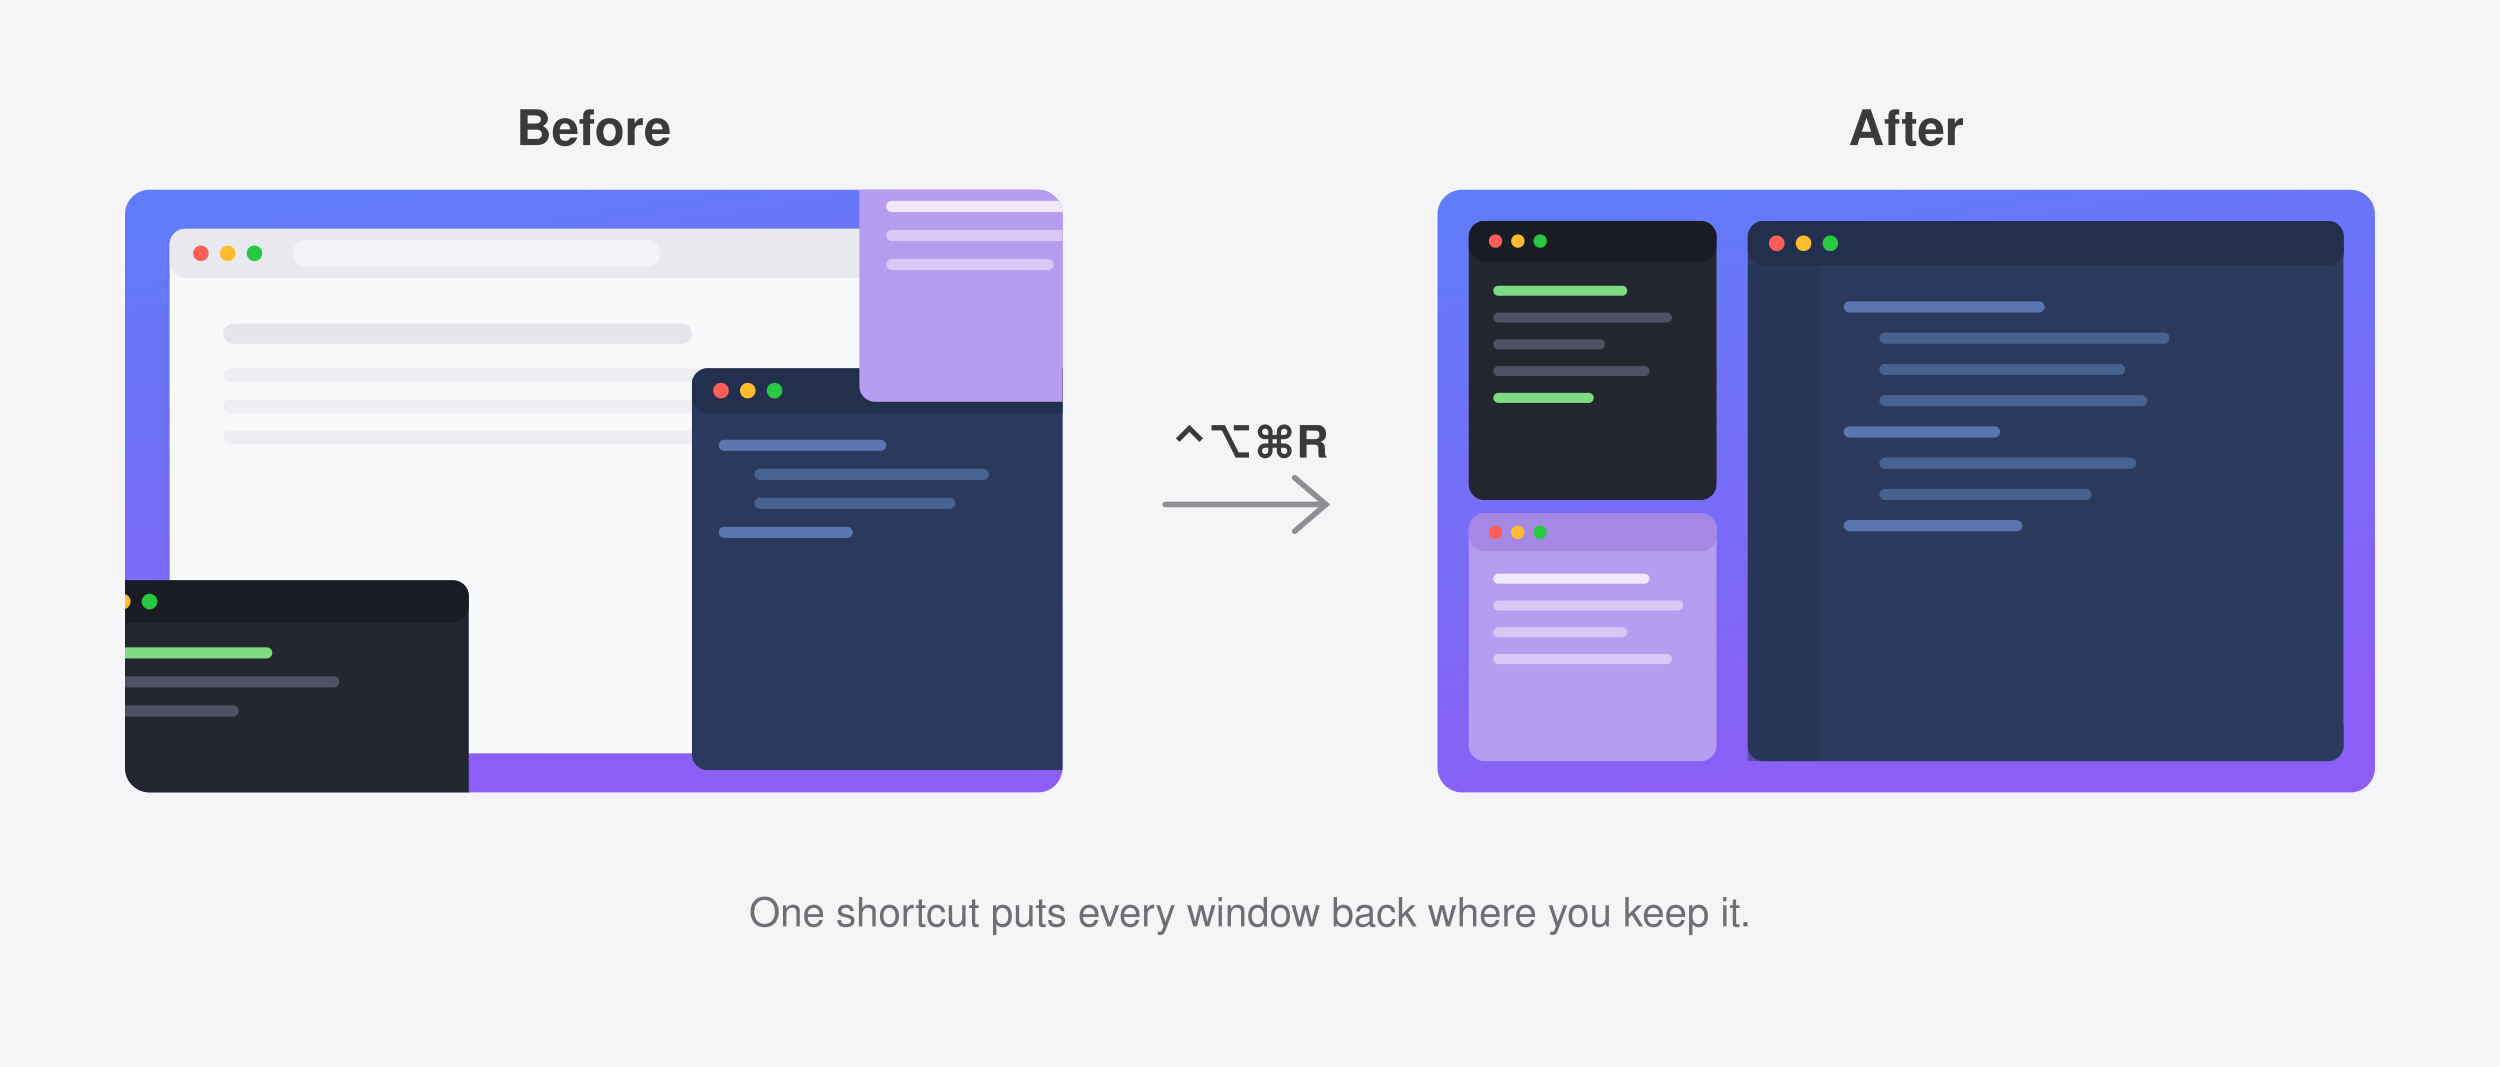
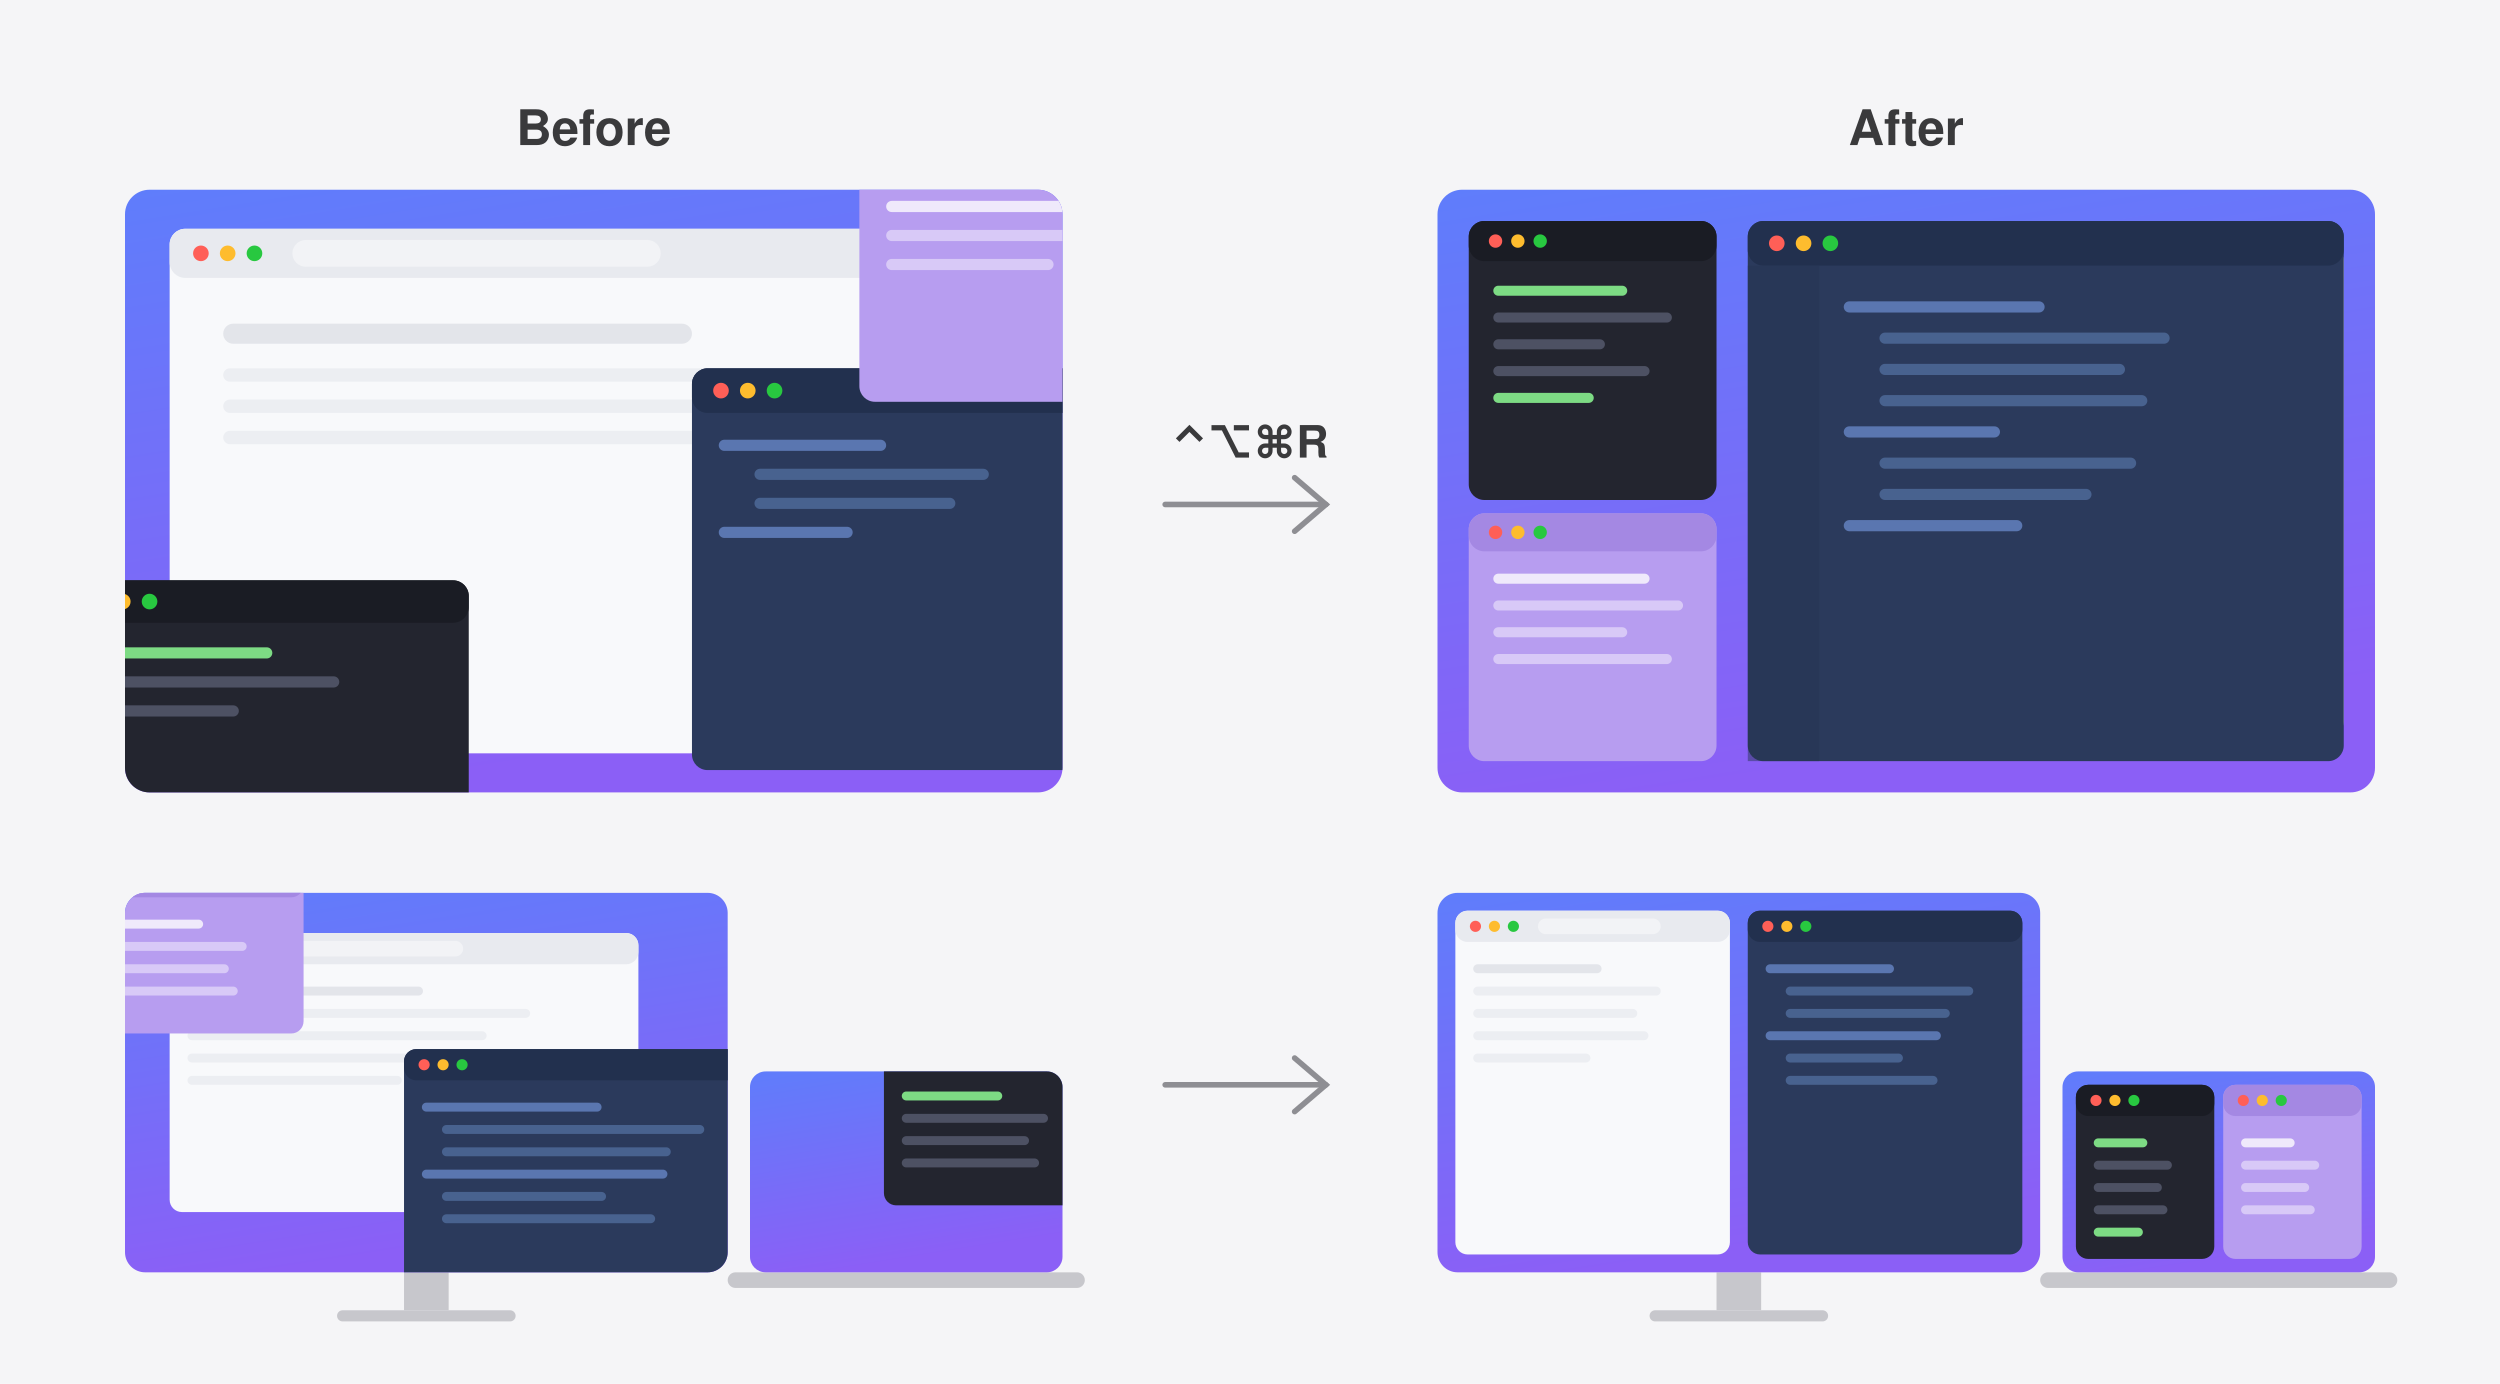
- <svg xmlns="http://www.w3.org/2000/svg" width="2240" height="956" viewBox="0 0 2240 956">
+ <svg xmlns="http://www.w3.org/2000/svg" width="2240" height="1240" viewBox="0 0 2240 1240">
  <defs>
    <linearGradient id="desk" x1="0" y1="0" x2="0.25" y2="1">
      <stop offset="0" stop-color="#5f7dfb" />
      <stop offset="1" stop-color="#8b5ff6" />
    </linearGradient>
    <clipPath id="clipBefore">
      <rect x="112" y="170" width="840" height="540" rx="22" />
    </clipPath>
    <clipPath id="clipAfter">
      <rect x="1288" y="170" width="840" height="540" rx="22" />
    </clipPath>
  </defs>
-   <rect width="2240" height="956" fill="#f5f5f7" />
+   <rect width="2240" height="1240" fill="#f5f5f7" />
  <text x="532" y="130" font-family="-apple-system, 'Helvetica Neue', Helvetica, Arial, sans-serif" font-size="44" font-weight="700" fill="#3a3a3c" text-anchor="middle">Before</text>
  <text x="1708" y="130" font-family="-apple-system, 'Helvetica Neue', Helvetica, Arial, sans-serif" font-size="44" font-weight="700" fill="#3a3a3c" text-anchor="middle">After</text>
  <rect x="112" y="170" width="840" height="540" rx="22" fill="url(#desk)" />
  <g clip-path="url(#clipBefore)">
    <g>
      <rect x="152" y="205" width="760" height="470" rx="14" fill="#f8f9fb" />
      <rect x="152" y="205" width="760" height="44" rx="14" fill="#e8eaef" />
      <circle cx="180" cy="227" r="7" fill="#ff5f57" />
      <circle cx="204" cy="227" r="7" fill="#febc2e" />
      <circle cx="228" cy="227" r="7" fill="#28c840" />
      <rect x="262" y="215" width="330" height="24" rx="12" fill="#f2f3f6" />
      <rect x="200" y="290" width="420" height="18" rx="9" fill="#e3e5ea" />
      <rect x="200" y="330" width="640" height="12" rx="6" fill="#eceef2" />
      <rect x="200" y="358" width="600" height="12" rx="6" fill="#eceef2" />
      <rect x="200" y="386" width="620" height="12" rx="6" fill="#eceef2" />
    </g>
    <g>
      <rect x="620" y="330" width="480" height="360" rx="14" fill="#2b3a5c" />
      <rect x="620" y="330" width="480" height="40" rx="14" fill="#22304e" />
      <circle cx="646" cy="350" r="7" fill="#ff5f57" />
      <circle cx="670" cy="350" r="7" fill="#febc2e" />
      <circle cx="694" cy="350" r="7" fill="#28c840" />
      <rect x="644" y="394" width="150" height="10" rx="5" fill="#5a76b0" />
      <rect x="676" y="420" width="210" height="10" rx="5" fill="#48628f" />
      <rect x="676" y="446" width="180" height="10" rx="5" fill="#48628f" />
      <rect x="644" y="472" width="120" height="10" rx="5" fill="#5a76b0" />
    </g>
    <g>
      <rect x="60" y="520" width="360" height="260" rx="14" fill="#23252f" />
      <rect x="60" y="520" width="360" height="38" rx="14" fill="#1a1c24" />
      <circle cx="86" cy="539" r="7" fill="#ff5f57" />
      <circle cx="110" cy="539" r="7" fill="#febc2e" />
      <circle cx="134" cy="539" r="7" fill="#28c840" />
      <rect x="84" y="580" width="160" height="10" rx="5" fill="#7ddb84" />
      <rect x="84" y="606" width="220" height="10" rx="5" fill="#4d5163" />
      <rect x="84" y="632" width="130" height="10" rx="5" fill="#4d5163" />
    </g>
    <g>
      <rect x="770" y="120" width="300" height="240" rx="14" fill="#b79df0" />
      <rect x="770" y="120" width="300" height="36" rx="14" fill="#a488e3" />
      <circle cx="796" cy="138" r="7" fill="#ff5f57" />
      <circle cx="820" cy="138" r="7" fill="#febc2e" />
      <circle cx="844" cy="138" r="7" fill="#28c840" />
      <rect x="794" y="180" width="180" height="10" rx="5" fill="#efe9fb" />
      <rect x="794" y="206" width="220" height="10" rx="5" fill="#d8c9f7" />
      <rect x="794" y="232" width="150" height="10" rx="5" fill="#d8c9f7" />
    </g>
  </g>
  <text x="1120" y="410" font-family="-apple-system, 'Helvetica Neue', Helvetica, Arial, sans-serif" font-size="40" font-weight="700" fill="#3a3a3c" text-anchor="middle">⌃⌥⌘R</text>
  <g stroke="#8e8e93" stroke-width="5" fill="none" stroke-linecap="round">
    <line x1="1044" y1="452" x2="1188" y2="452" />
    <polyline points="1160,428 1188,452 1160,476" />
  </g>
  <rect x="1288" y="170" width="840" height="540" rx="22" fill="url(#desk)" />
  <g clip-path="url(#clipAfter)">
    <g>
      <rect x="1316" y="198" width="222" height="250" rx="14" fill="#23252f" />
      <rect x="1316" y="198" width="222" height="36" rx="14" fill="#1a1c24" />
      <circle cx="1340" cy="216" r="6" fill="#ff5f57" />
      <circle cx="1360" cy="216" r="6" fill="#febc2e" />
      <circle cx="1380" cy="216" r="6" fill="#28c840" />
      <rect x="1338" y="256" width="120" height="9" rx="4.5" fill="#7ddb84" />
      <rect x="1338" y="280" width="160" height="9" rx="4.5" fill="#4d5163" />
      <rect x="1338" y="304" width="100" height="9" rx="4.5" fill="#4d5163" />
      <rect x="1338" y="328" width="140" height="9" rx="4.5" fill="#4d5163" />
      <rect x="1338" y="352" width="90" height="9" rx="4.5" fill="#7ddb84" />
    </g>
    <g>
      <rect x="1316" y="460" width="222" height="222" rx="14" fill="#b79df0" />
      <rect x="1316" y="460" width="222" height="34" rx="14" fill="#a488e3" />
      <circle cx="1340" cy="477" r="6" fill="#ff5f57" />
      <circle cx="1360" cy="477" r="6" fill="#febc2e" />
      <circle cx="1380" cy="477" r="6" fill="#28c840" />
      <rect x="1338" y="514" width="140" height="9" rx="4.5" fill="#efe9fb" />
      <rect x="1338" y="538" width="170" height="9" rx="4.5" fill="#d8c9f7" />
      <rect x="1338" y="562" width="120" height="9" rx="4.5" fill="#d8c9f7" />
      <rect x="1338" y="586" width="160" height="9" rx="4.5" fill="#d8c9f7" />
    </g>
    <g>
      <rect x="1600" y="220" width="500" height="440" rx="14" fill="#f8f9fb" />
      <rect x="1600" y="220" width="500" height="40" rx="14" fill="#e8eaef" />
    </g>
    <g>
      <rect x="1566" y="198" width="534" height="484" rx="14" fill="#2b3a5c" />
      <rect x="1566" y="198" width="534" height="40" rx="14" fill="#22304e" />
      <circle cx="1592" cy="218" r="7" fill="#ff5f57" />
      <circle cx="1616" cy="218" r="7" fill="#febc2e" />
      <circle cx="1640" cy="218" r="7" fill="#28c840" />
      <rect x="1566" y="238" width="64" height="444" fill="#26345278" />
      <rect x="1652" y="270" width="180" height="10" rx="5" fill="#5a76b0" />
      <rect x="1684" y="298" width="260" height="10" rx="5" fill="#48628f" />
      <rect x="1684" y="326" width="220" height="10" rx="5" fill="#48628f" />
      <rect x="1684" y="354" width="240" height="10" rx="5" fill="#48628f" />
      <rect x="1652" y="382" width="140" height="10" rx="5" fill="#5a76b0" />
      <rect x="1684" y="410" width="230" height="10" rx="5" fill="#48628f" />
      <rect x="1684" y="438" width="190" height="10" rx="5" fill="#48628f" />
      <rect x="1652" y="466" width="160" height="10" rx="5" fill="#5a76b0" />
    </g>
  </g>
-   <text x="1120" y="830" font-family="-apple-system, 'Helvetica Neue', Helvetica, Arial, sans-serif" font-size="36" fill="#6e6e73" text-anchor="middle">One shortcut puts every window back where you keep it.</text>
+   <clipPath id="clipBeforeExt">
+     <rect x="112" y="800" width="540" height="340" rx="18" />
+   </clipPath>
+   <clipPath id="clipBeforeLap">
+     <rect x="672" y="960" width="280" height="180" rx="14" />
+   </clipPath>
+   <rect x="362" y="1140" width="40" height="34" fill="#c7c7cc" />
+   <rect x="302" y="1174" width="160" height="10" rx="5" fill="#c7c7cc" />
+   <rect x="652" y="1140" width="320" height="14" rx="7" fill="#c7c7cc" />
+   <rect x="112" y="800" width="540" height="340" rx="18" fill="url(#desk)" />
+   <g clip-path="url(#clipBeforeExt)">
+     <g>
+       <rect x="152" y="836" width="420" height="250" rx="11" fill="#f8f9fb" />
+       <rect x="152" y="836" width="420" height="28" rx="11" fill="#e8eaef" />
+       <circle cx="170" cy="850" r="5" fill="#ff5f57" />
+       <circle cx="187" cy="850" r="5" fill="#febc2e" />
+       <circle cx="204" cy="850" r="5" fill="#28c840" />
+       <rect x="226" y="843" width="189" height="14" rx="7" fill="#f2f3f6" />
+       <rect x="168" y="884" width="211" height="8" rx="4" fill="#e3e5ea" />
+       <rect x="168" y="904" width="307" height="8" rx="4" fill="#eceef2" />
+       <rect x="168" y="924" width="268" height="8" rx="4" fill="#eceef2" />
+       <rect x="168" y="944" width="288" height="8" rx="4" fill="#eceef2" />
+       <rect x="168" y="964" width="192" height="8" rx="4" fill="#eceef2" />
+     </g>
+     <g>
+       <rect x="82" y="776" width="190" height="150" rx="11" fill="#b79df0" />
+       <rect x="82" y="776" width="190" height="28" rx="11" fill="#a488e3" />
+       <circle cx="100" cy="790" r="5" fill="#ff5f57" />
+       <circle cx="117" cy="790" r="5" fill="#febc2e" />
+       <circle cx="134" cy="790" r="5" fill="#28c840" />
+       <rect x="98" y="824" width="84" height="8" rx="4" fill="#efe9fb" />
+       <rect x="98" y="844" width="123" height="8" rx="4" fill="#d8c9f7" />
+       <rect x="98" y="864" width="107" height="8" rx="4" fill="#d8c9f7" />
+       <rect x="98" y="884" width="115" height="8" rx="4" fill="#d8c9f7" />
+     </g>
+     <g>
+       <rect x="362" y="940" width="330" height="240" rx="11" fill="#2b3a5c" />
+       <rect x="362" y="940" width="330" height="28" rx="11" fill="#22304e" />
+       <circle cx="380" cy="954" r="5" fill="#ff5f57" />
+       <circle cx="397" cy="954" r="5" fill="#febc2e" />
+       <circle cx="414" cy="954" r="5" fill="#28c840" />
+       <rect x="378" y="988" width="161" height="8" rx="4" fill="#5a76b0" />
+       <rect x="396" y="1008" width="235" height="8" rx="4" fill="#48628f" />
+       <rect x="396" y="1028" width="205" height="8" rx="4" fill="#48628f" />
+       <rect x="378" y="1048" width="220" height="8" rx="4" fill="#5a76b0" />
+       <rect x="396" y="1068" width="147" height="8" rx="4" fill="#48628f" />
+       <rect x="396" y="1088" width="191" height="8" rx="4" fill="#48628f" />
+     </g>
+   </g>
+   <rect x="672" y="960" width="280" height="180" rx="14" fill="url(#desk)" />
+   <g clip-path="url(#clipBeforeLap)">
+     <g>
+       <rect x="792" y="930" width="200" height="150" rx="11" fill="#23252f" />
+       <rect x="792" y="930" width="200" height="28" rx="11" fill="#1a1c24" />
+       <circle cx="810" cy="944" r="5" fill="#ff5f57" />
+       <circle cx="827" cy="944" r="5" fill="#febc2e" />
+       <circle cx="844" cy="944" r="5" fill="#28c840" />
+       <rect x="808" y="978" width="90" height="8" rx="4" fill="#7ddb84" />
+       <rect x="808" y="998" width="131" height="8" rx="4" fill="#4d5163" />
+       <rect x="808" y="1018" width="114" height="8" rx="4" fill="#4d5163" />
+       <rect x="808" y="1038" width="123" height="8" rx="4" fill="#4d5163" />
+     </g>
+   </g>
+   <g stroke="#8e8e93" stroke-width="5" fill="none" stroke-linecap="round">
+     <line x1="1044" y1="972" x2="1188" y2="972" />
+     <polyline points="1160,948 1188,972 1160,996" />
+   </g>
+   <clipPath id="clipAfterExt">
+     <rect x="1288" y="800" width="540" height="340" rx="18" />
+   </clipPath>
+   <clipPath id="clipAfterLap">
+     <rect x="1848" y="960" width="280" height="180" rx="14" />
+   </clipPath>
+   <rect x="1538" y="1140" width="40" height="34" fill="#c7c7cc" />
+   <rect x="1478" y="1174" width="160" height="10" rx="5" fill="#c7c7cc" />
+   <rect x="1828" y="1140" width="320" height="14" rx="7" fill="#c7c7cc" />
+   <rect x="1288" y="800" width="540" height="340" rx="18" fill="url(#desk)" />
+   <g clip-path="url(#clipAfterExt)">
+     <g>
+       <rect x="1304" y="816" width="246" height="308" rx="11" fill="#f8f9fb" />
+       <rect x="1304" y="816" width="246" height="28" rx="11" fill="#e8eaef" />
+       <circle cx="1322" cy="830" r="5" fill="#ff5f57" />
+       <circle cx="1339" cy="830" r="5" fill="#febc2e" />
+       <circle cx="1356" cy="830" r="5" fill="#28c840" />
+       <rect x="1378" y="823" width="110" height="14" rx="7" fill="#f2f3f6" />
+       <rect x="1320" y="864" width="115" height="8" rx="4" fill="#e3e5ea" />
+       <rect x="1320" y="884" width="168" height="8" rx="4" fill="#eceef2" />
+       <rect x="1320" y="904" width="147" height="8" rx="4" fill="#eceef2" />
+       <rect x="1320" y="924" width="157" height="8" rx="4" fill="#eceef2" />
+       <rect x="1320" y="944" width="105" height="8" rx="4" fill="#eceef2" />
+     </g>
+     <g>
+       <rect x="1566" y="816" width="246" height="308" rx="11" fill="#2b3a5c" />
+       <rect x="1566" y="816" width="246" height="28" rx="11" fill="#22304e" />
+       <circle cx="1584" cy="830" r="5" fill="#ff5f57" />
+       <circle cx="1601" cy="830" r="5" fill="#febc2e" />
+       <circle cx="1618" cy="830" r="5" fill="#28c840" />
+       <rect x="1582" y="864" width="115" height="8" rx="4" fill="#5a76b0" />
+       <rect x="1600" y="884" width="168" height="8" rx="4" fill="#48628f" />
+       <rect x="1600" y="904" width="147" height="8" rx="4" fill="#48628f" />
+       <rect x="1582" y="924" width="157" height="8" rx="4" fill="#5a76b0" />
+       <rect x="1600" y="944" width="105" height="8" rx="4" fill="#48628f" />
+       <rect x="1600" y="964" width="136" height="8" rx="4" fill="#48628f" />
+     </g>
+   </g>
+   <rect x="1848" y="960" width="280" height="180" rx="14" fill="url(#desk)" />
+   <g clip-path="url(#clipAfterLap)">
+     <g>
+       <rect x="1860" y="972" width="124" height="156" rx="11" fill="#23252f" />
+       <rect x="1860" y="972" width="124" height="28" rx="11" fill="#1a1c24" />
+       <circle cx="1878" cy="986" r="5" fill="#ff5f57" />
+       <circle cx="1895" cy="986" r="5" fill="#febc2e" />
+       <circle cx="1912" cy="986" r="5" fill="#28c840" />
+       <rect x="1876" y="1020" width="48" height="8" rx="4" fill="#7ddb84" />
+       <rect x="1876" y="1040" width="70" height="8" rx="4" fill="#4d5163" />
+       <rect x="1876" y="1060" width="61" height="8" rx="4" fill="#4d5163" />
+       <rect x="1876" y="1080" width="66" height="8" rx="4" fill="#4d5163" />
+       <rect x="1876" y="1100" width="44" height="8" rx="4" fill="#7ddb84" />
+     </g>
+     <g>
+       <rect x="1992" y="972" width="124" height="156" rx="11" fill="#b79df0" />
+       <rect x="1992" y="972" width="124" height="28" rx="11" fill="#a488e3" />
+       <circle cx="2010" cy="986" r="5" fill="#ff5f57" />
+       <circle cx="2027" cy="986" r="5" fill="#febc2e" />
+       <circle cx="2044" cy="986" r="5" fill="#28c840" />
+       <rect x="2008" y="1020" width="48" height="8" rx="4" fill="#efe9fb" />
+       <rect x="2008" y="1040" width="70" height="8" rx="4" fill="#d8c9f7" />
+       <rect x="2008" y="1060" width="61" height="8" rx="4" fill="#d8c9f7" />
+       <rect x="2008" y="1080" width="66" height="8" rx="4" fill="#d8c9f7" />
+     </g>
+   </g>
</svg>
